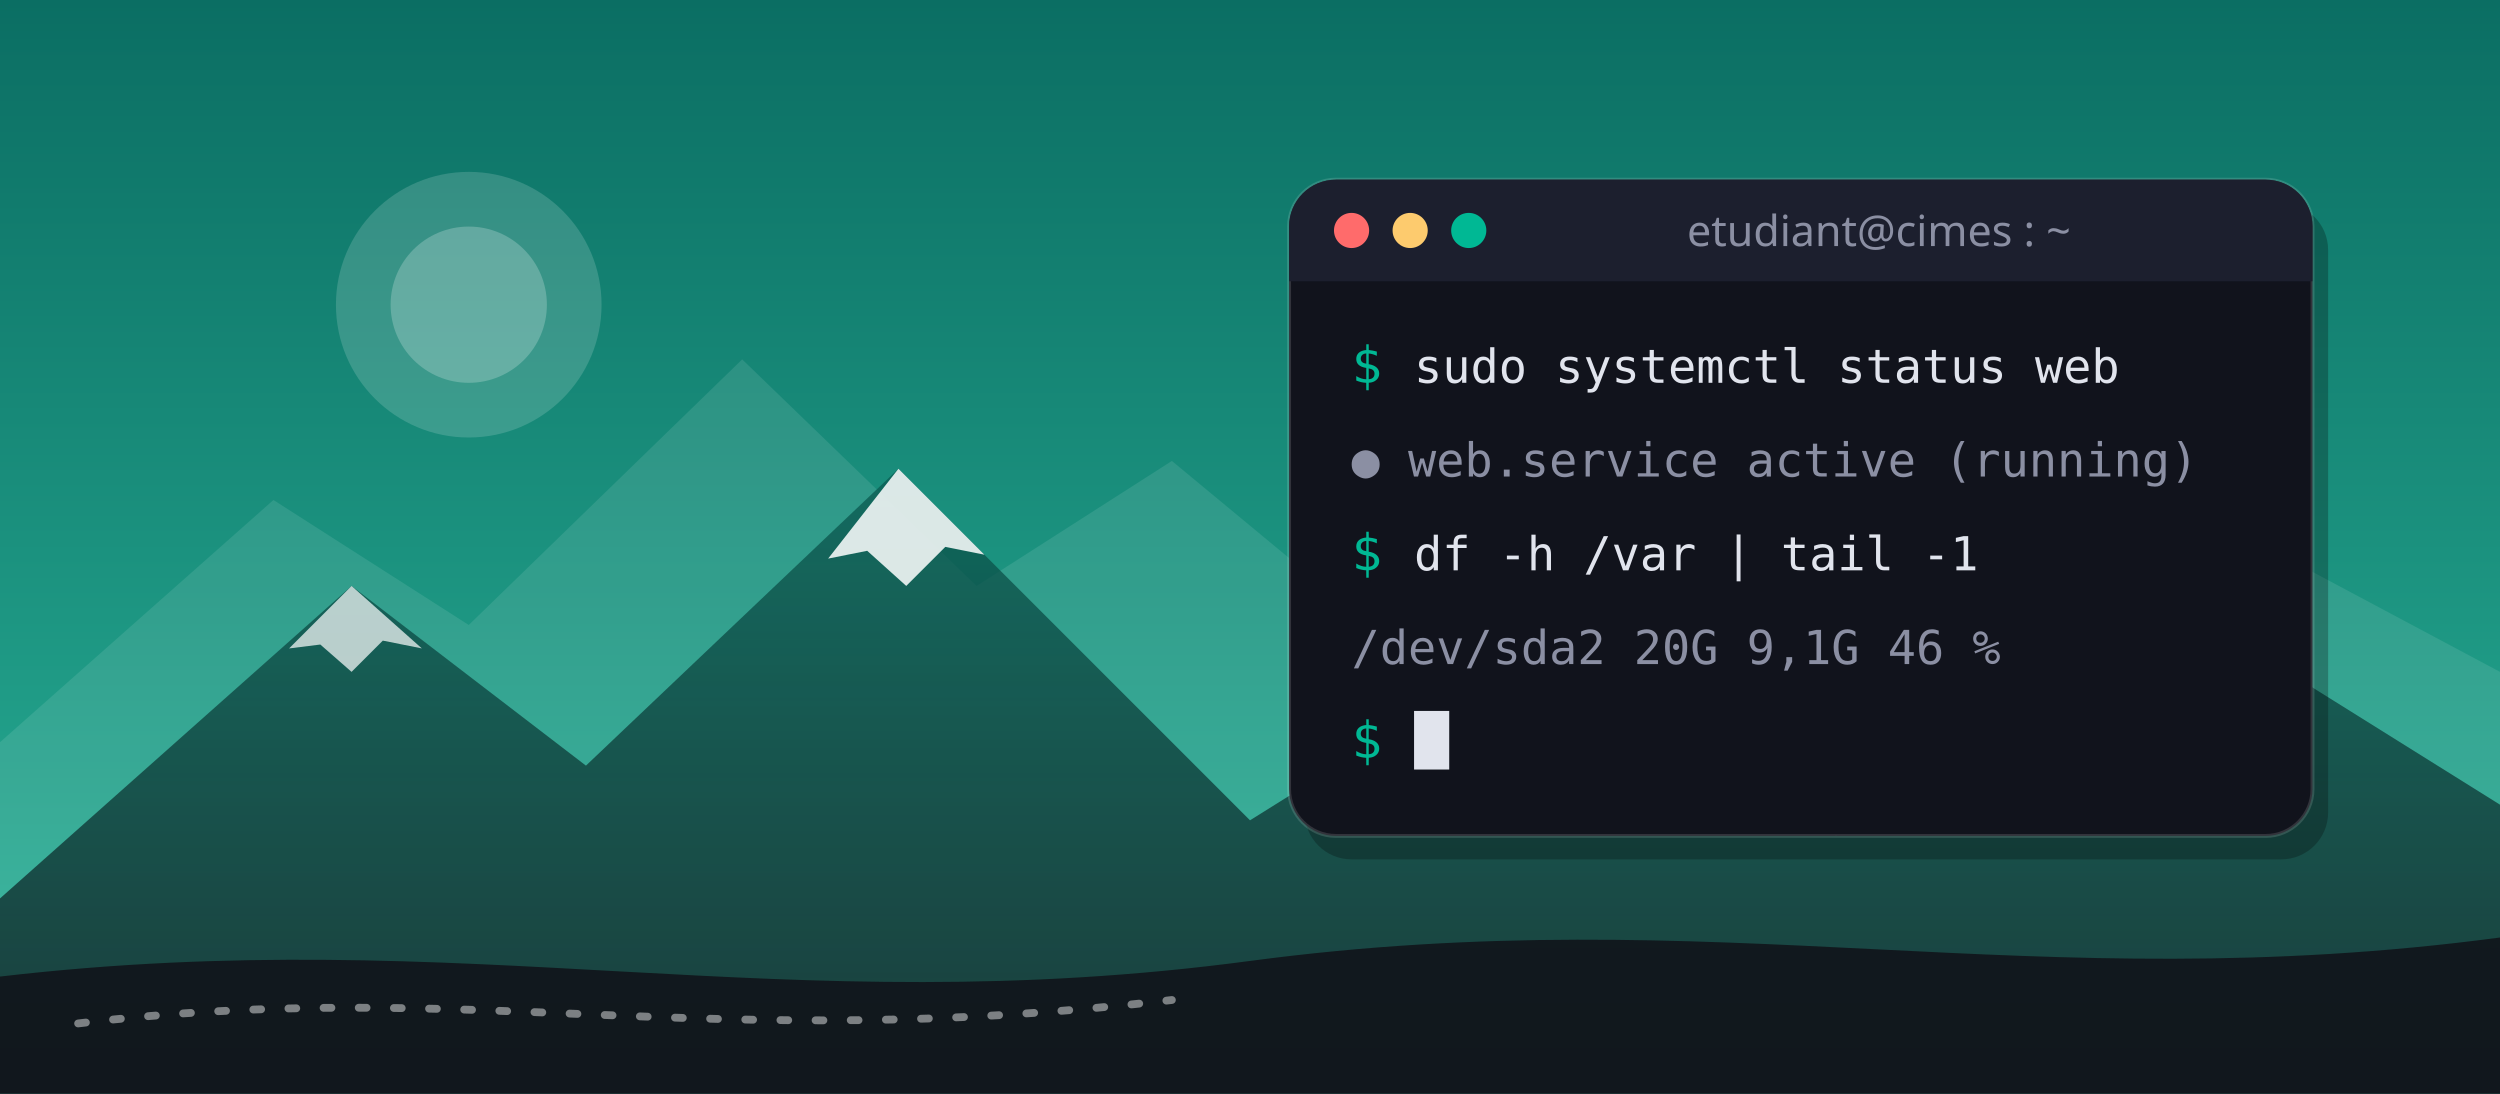
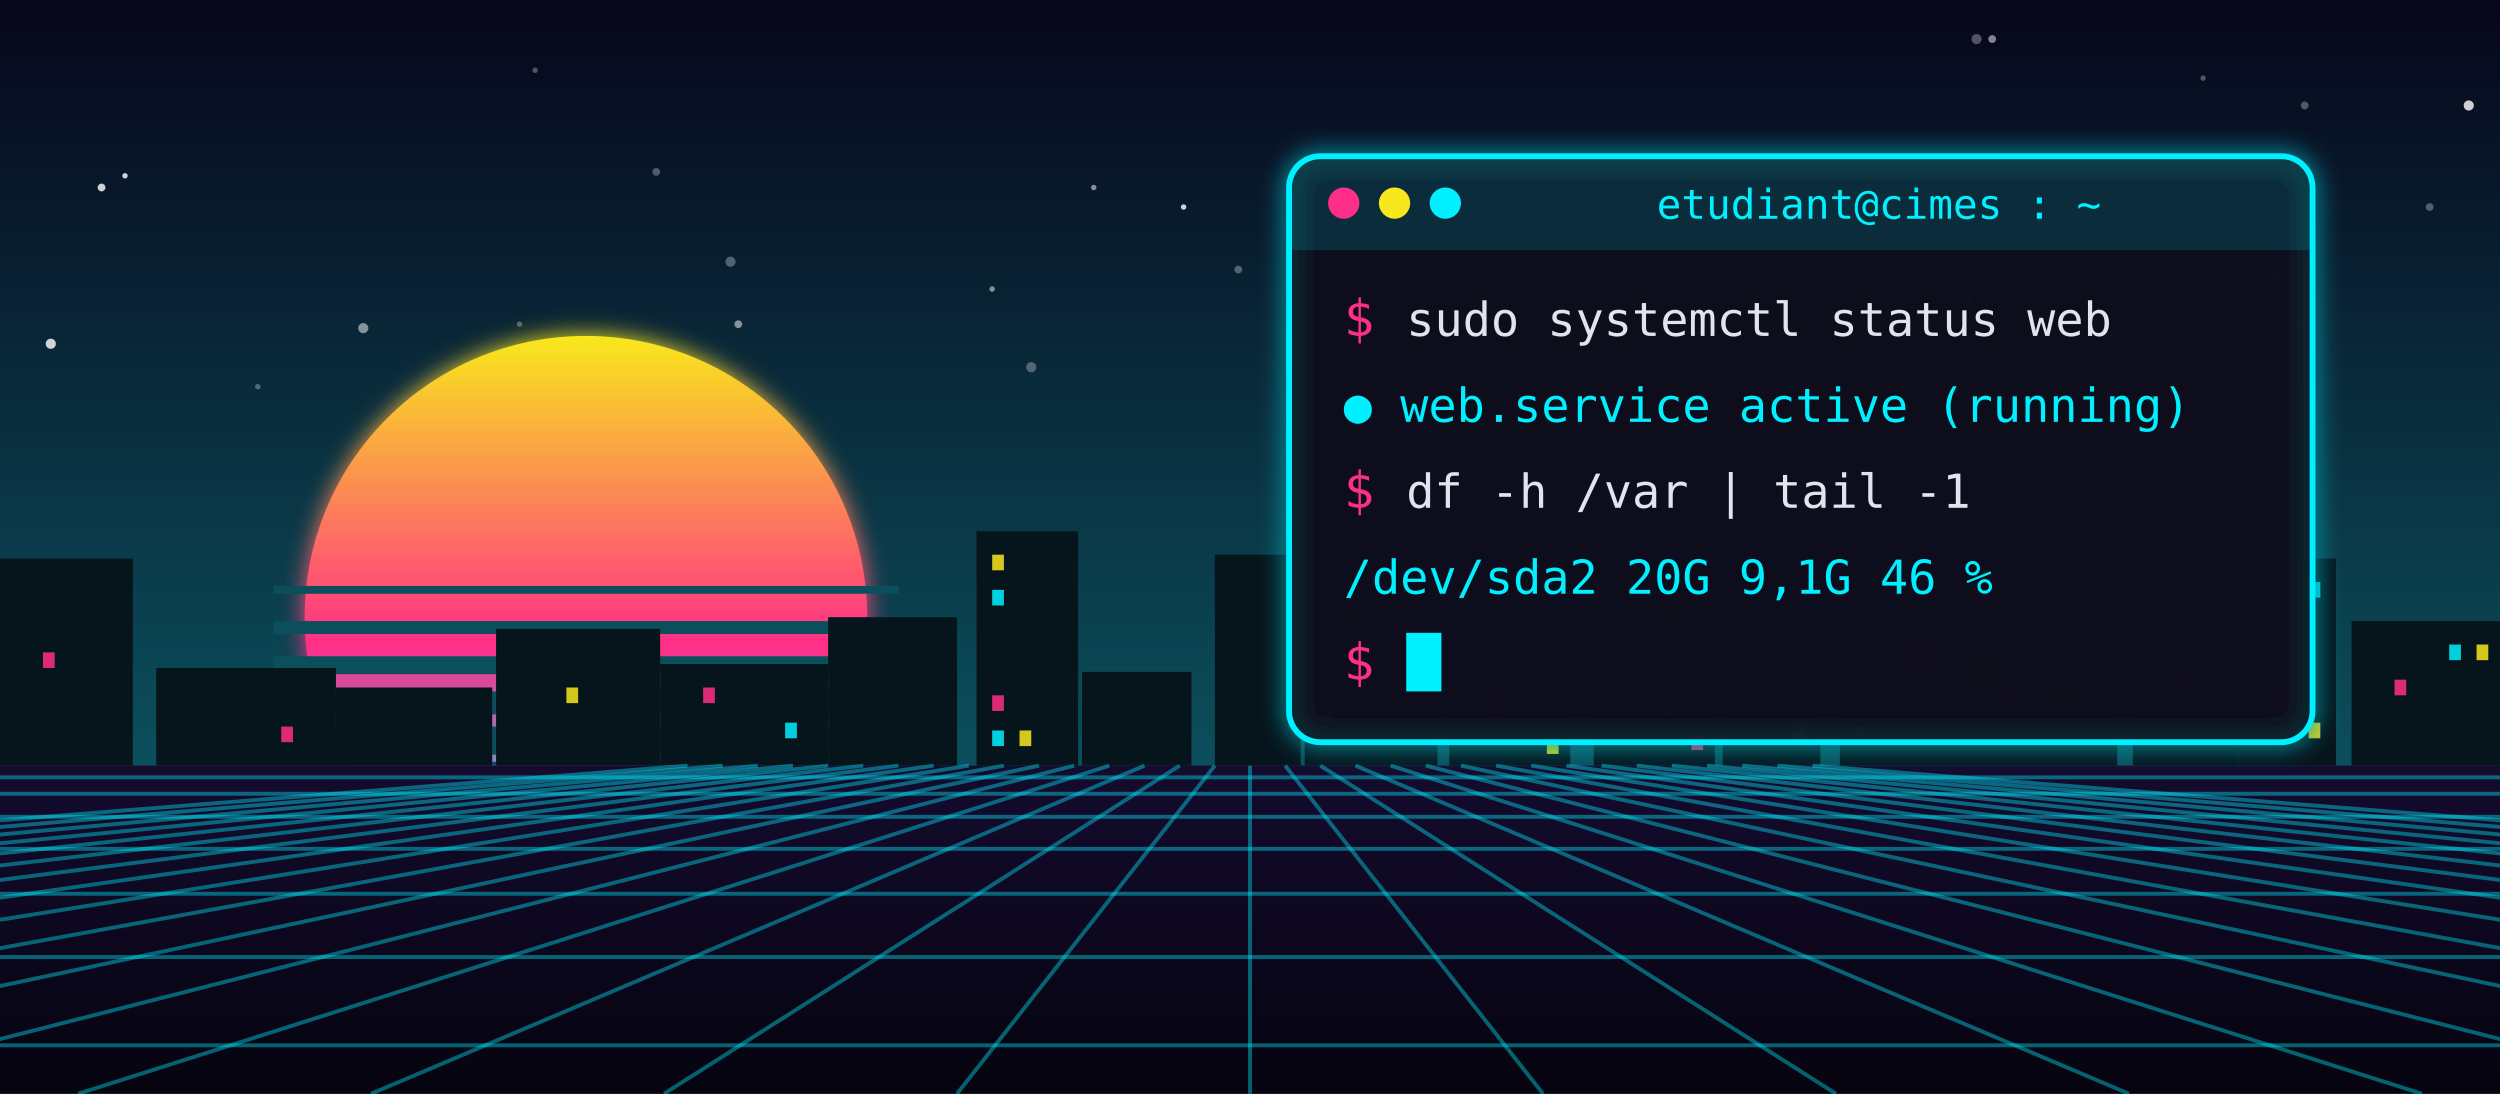
<svg xmlns="http://www.w3.org/2000/svg" viewBox="0 0 640 280" width="640" height="280" role="img" aria-label="Illustration du labo linux">
  <defs>
    <linearGradient id="ciel" x1="0" y1="0" x2="0" y2="1">
-       <stop offset="0" stop-color="#0b6e63" />
-       <stop offset="1" stop-color="#2bb59a" />
+       <stop offset="0" stop-color="#07061a" />
+       <stop offset=".7" stop-color="#0b4f5c" />
+       <stop offset="1" stop-color="#0b4f5c" />
    </linearGradient>
-     <linearGradient id="mont" x1="0" y1="0" x2="0" y2="1">
-       <stop offset="0" stop-color="#0a5c52" />
-       <stop offset="1" stop-color="#0f1117" />
+     <linearGradient id="soleil" x1="0" y1="0" x2="0" y2="1">
+       <stop offset="0" stop-color="#f8e71c" />
+       <stop offset=".55" stop-color="#ff2e88" />
+       <stop offset="1" stop-color="#00f0ff" />
    </linearGradient>
+     <linearGradient id="sol" x1="0" y1="0" x2="0" y2="1">
+       <stop offset="0" stop-color="#140b2e" />
+       <stop offset="1" stop-color="#05040f" />
+     </linearGradient>
+     <clipPath id="coupe">
+       <rect x="0" y="0" width="640" height="196" />
+     </clipPath>
+     <filter id="lueur" x="-20%" y="-20%" width="140%" height="140%">
+       <feGaussianBlur stdDeviation="3" result="b" />
+       <feMerge>
+         <feMergeNode in="b" />
+         <feMergeNode in="SourceGraphic" />
+       </feMerge>
+     </filter>
  </defs>
  <rect width="640" height="280" fill="url(#ciel)" />
-   <circle cx="120" cy="78" r="34" fill="#fff" opacity=".16" />
-   <circle cx="120" cy="78" r="20" fill="#fff" opacity=".22" />
-   <path d="M0 190 L70 128 L120 160 L190 92 L250 150 L300 118 L370 176 L430 130 L520 186 L580 140 L640 172 L640 280 L0 280 Z" fill="#fff" opacity=".10" />
-   <path d="M0 230 L90 150 L150 196 L230 120 L320 210 L400 160 L470 214 L560 156 L640 206 L640 280 L0 280 Z" fill="url(#mont)" opacity=".75" />
-   <path d="M230 120 L252 142 L242 140 L232 150 L222 141 L212 143 Z" fill="#fff" opacity=".85" />
-   <path d="M90 150 L108 166 L98 164 L90 172 L82 165 L74 166 Z" fill="#fff" opacity=".7" />
-   <path d="M0 280 L0 250 C120 236 200 262 320 246 C440 230 520 256 640 240 L640 280 Z" fill="#0f1117" opacity=".85" />
-   <path d="M20 262 C120 250 180 270 300 256" stroke="#fff" stroke-width="2" stroke-dasharray="2 7" stroke-linecap="round" fill="none" opacity=".45" />
-   <rect x="334" y="52" width="262" height="168" rx="12" fill="#000" opacity=".25" />
-   <rect x="330" y="46" width="262" height="168" rx="12" fill="#11131c" stroke="#fff" stroke-opacity=".14" />
-   <path d="M330 72 V58 a12 12 0 0 1 12 -12 H580 a12 12 0 0 1 12 12 V72 Z" fill="#1c1f2e" />
-   <circle cx="346" cy="59" r="4.5" fill="#ff6b6b" />
-   <circle cx="361" cy="59" r="4.5" fill="#fdcb6e" />
-   <circle cx="376" cy="59" r="4.5" fill="#00b894" />
-   <text x="481.0" y="63" text-anchor="middle" font-family="Segoe UI,system-ui,sans-serif" font-size="11" fill="#8b8fa3">etudiant@cimes : ~</text>
-   <text x="346" y="98" font-family="JetBrains Mono,Consolas,monospace" font-size="13" fill="#00b894">$</text>
-   <text x="362" y="98" font-family="JetBrains Mono,Consolas,monospace" font-size="12" fill="#e1e4ed">sudo systemctl status web</text>
-   <text x="346" y="122" font-family="JetBrains Mono,Consolas,monospace" font-size="12" fill="#8b8fa3">● web.service  active (running)</text>
-   <text x="346" y="146" font-family="JetBrains Mono,Consolas,monospace" font-size="13" fill="#00b894">$</text>
-   <text x="362" y="146" font-family="JetBrains Mono,Consolas,monospace" font-size="12" fill="#e1e4ed">df -h /var | tail -1</text>
-   <text x="346" y="170" font-family="JetBrains Mono,Consolas,monospace" font-size="12" fill="#8b8fa3">/dev/sda2   20G  9,1G  46 %</text>
-   <text x="346" y="194" font-family="JetBrains Mono,Consolas,monospace" font-size="13" fill="#00b894">$</text>
-   <text x="362" y="194" font-family="JetBrains Mono,Consolas,monospace" font-size="12" fill="#e1e4ed" />
-   <rect x="362" y="182" width="9" height="15" fill="#e1e4ed">
+   <circle cx="168" cy="44" r="1" fill="#fff" opacity="0.3" />
+   <circle cx="632" cy="27" r="1.3" fill="#fff" opacity="0.8" />
+   <circle cx="93" cy="84" r="1.3" fill="#fff" opacity="0.5" />
+   <circle cx="115" cy="99" r="1" fill="#fff" opacity="0.5" />
+   <circle cx="133" cy="83" r="0.7" fill="#fff" opacity="0.3" />
+   <circle cx="622" cy="53" r="1" fill="#fff" opacity="0.3" />
+   <circle cx="521" cy="66" r="1.3" fill="#fff" opacity="0.3" />
+   <circle cx="344" cy="92" r="0.7" fill="#fff" opacity="0.5" />
+   <circle cx="189" cy="83" r="1" fill="#fff" opacity="0.5" />
+   <circle cx="254" cy="74" r="0.7" fill="#fff" opacity="0.5" />
+   <circle cx="564" cy="20" r="0.7" fill="#fff" opacity="0.3" />
+   <circle cx="13" cy="88" r="1.3" fill="#fff" opacity="0.8" />
+   <circle cx="264" cy="94" r="1.3" fill="#fff" opacity="0.3" />
+   <circle cx="317" cy="69" r="1" fill="#fff" opacity="0.3" />
+   <circle cx="187" cy="67" r="1.3" fill="#fff" opacity="0.3" />
+   <circle cx="583" cy="71" r="1.3" fill="#fff" opacity="0.8" />
+   <circle cx="504" cy="77" r="1" fill="#fff" opacity="0.8" />
+   <circle cx="450" cy="94" r="1" fill="#fff" opacity="0.3" />
+   <circle cx="590" cy="27" r="1" fill="#fff" opacity="0.3" />
+   <circle cx="303" cy="53" r="0.7" fill="#fff" opacity="0.8" />
+   <circle cx="510" cy="10" r="1" fill="#fff" opacity="0.5" />
+   <circle cx="26" cy="48" r="1" fill="#fff" opacity="0.8" />
+   <circle cx="506" cy="10" r="1.3" fill="#fff" opacity="0.3" />
+   <circle cx="588" cy="83" r="1" fill="#fff" opacity="0.5" />
+   <circle cx="66" cy="99" r="0.7" fill="#fff" opacity="0.3" />
+   <circle cx="32" cy="45" r="0.7" fill="#fff" opacity="0.8" />
+   <circle cx="137" cy="18" r="0.7" fill="#fff" opacity="0.3" />
+   <circle cx="280" cy="48" r="0.7" fill="#fff" opacity="0.5" />
+   <g clip-path="url(#coupe)">
+     <circle cx="150" cy="158" r="72" fill="url(#soleil)" filter="url(#lueur)" />
+     <rect x="70" y="150.0" width="160" height="2.0" fill="#0b4f5c" />
+     <rect x="70" y="159.0" width="160" height="3.3" fill="#0b4f5c" />
+     <rect x="70" y="168.0" width="160" height="4.6" fill="#0b4f5c" />
+     <rect x="70" y="177.0" width="160" height="5.9" fill="#0b4f5c" />
+     <rect x="70" y="186.0" width="160" height="7.2" fill="#0b4f5c" />
+     <rect x="70" y="195.0" width="160" height="8.5" fill="#0b4f5c" />
+   </g>
+   <rect x="0" y="143" width="34" height="53" fill="#06141c" />
+   <rect x="11" y="167" width="3" height="4" fill="#ff2e88" opacity=".85" />
+   <rect x="40" y="171" width="46" height="25" fill="#06141c" />
+   <rect x="72" y="186" width="3" height="4" fill="#ff2e88" opacity=".85" />
+   <rect x="86" y="176" width="40" height="20" fill="#06141c" />
+   <rect x="127" y="161" width="42" height="35" fill="#06141c" />
+   <rect x="145" y="176" width="3" height="4" fill="#f8e71c" opacity=".85" />
+   <rect x="169" y="170" width="43" height="26" fill="#06141c" />
+   <rect x="180" y="176" width="3" height="4" fill="#ff2e88" opacity=".85" />
+   <rect x="201" y="185" width="3" height="4" fill="#00f0ff" opacity=".85" />
+   <rect x="212" y="158" width="33" height="38" fill="#06141c" />
+   <rect x="250" y="136" width="26" height="60" fill="#06141c" />
+   <rect x="254" y="142" width="3" height="4" fill="#f8e71c" opacity=".85" />
+   <rect x="254" y="151" width="3" height="4" fill="#00f0ff" opacity=".85" />
+   <rect x="254" y="178" width="3" height="4" fill="#ff2e88" opacity=".85" />
+   <rect x="254" y="187" width="3" height="4" fill="#00f0ff" opacity=".85" />
+   <rect x="261" y="187" width="3" height="4" fill="#f8e71c" opacity=".85" />
+   <rect x="277" y="172" width="28" height="24" fill="#06141c" />
+   <rect x="311" y="142" width="22" height="54" fill="#06141c" />
+   <rect x="334" y="148" width="34" height="48" fill="#06141c" />
+   <rect x="345" y="154" width="3" height="4" fill="#f8e71c" opacity=".85" />
+   <rect x="338" y="181" width="3" height="4" fill="#f8e71c" opacity=".85" />
+   <rect x="371" y="174" width="31" height="22" fill="#06141c" />
+   <rect x="382" y="180" width="3" height="4" fill="#ff2e88" opacity=".85" />
+   <rect x="396" y="189" width="3" height="4" fill="#f8e71c" opacity=".85" />
+   <rect x="408" y="146" width="31" height="50" fill="#06141c" />
+   <rect x="426" y="152" width="3" height="4" fill="#f8e71c" opacity=".85" />
+   <rect x="426" y="170" width="3" height="4" fill="#00f0ff" opacity=".85" />
+   <rect x="426" y="179" width="3" height="4" fill="#00f0ff" opacity=".85" />
+   <rect x="433" y="188" width="3" height="4" fill="#ff2e88" opacity=".85" />
+   <rect x="441" y="179" width="25" height="17" fill="#06141c" />
+   <rect x="459" y="185" width="3" height="4" fill="#f8e71c" opacity=".85" />
+   <rect x="471" y="160" width="31" height="36" fill="#06141c" />
+   <rect x="489" y="166" width="3" height="4" fill="#ff2e88" opacity=".85" />
+   <rect x="482" y="175" width="3" height="4" fill="#00f0ff" opacity=".85" />
+   <rect x="475" y="184" width="3" height="4" fill="#ff2e88" opacity=".85" />
+   <rect x="502" y="145" width="40" height="51" fill="#06141c" />
+   <rect x="506" y="151" width="3" height="4" fill="#ff2e88" opacity=".85" />
+   <rect x="506" y="169" width="3" height="4" fill="#f8e71c" opacity=".85" />
+   <rect x="513" y="178" width="3" height="4" fill="#ff2e88" opacity=".85" />
+   <rect x="527" y="178" width="3" height="4" fill="#f8e71c" opacity=".85" />
+   <rect x="534" y="178" width="3" height="4" fill="#00f0ff" opacity=".85" />
+   <rect x="546" y="166" width="27" height="30" fill="#06141c" />
+   <rect x="557" y="172" width="3" height="4" fill="#ff2e88" opacity=".85" />
+   <rect x="573" y="143" width="25" height="53" fill="#06141c" />
+   <rect x="591" y="149" width="3" height="4" fill="#00f0ff" opacity=".85" />
+   <rect x="584" y="176" width="3" height="4" fill="#ff2e88" opacity=".85" />
+   <rect x="591" y="185" width="3" height="4" fill="#f8e71c" opacity=".85" />
+   <rect x="602" y="159" width="44" height="37" fill="#06141c" />
+   <rect x="627" y="165" width="3" height="4" fill="#00f0ff" opacity=".85" />
+   <rect x="634" y="165" width="3" height="4" fill="#f8e71c" opacity=".85" />
+   <rect x="613" y="174" width="3" height="4" fill="#ff2e88" opacity=".85" />
+   <rect x="0" y="196" width="640" height="84" fill="url(#sol)" />
+   <line x1="176.0" y1="196" x2="-880.0" y2="280" stroke="#00f0ff" stroke-width="1" opacity=".4" />
+   <line x1="185.0" y1="196" x2="-805.0" y2="280" stroke="#00f0ff" stroke-width="1" opacity=".4" />
+   <line x1="194.0" y1="196" x2="-730.0" y2="280" stroke="#00f0ff" stroke-width="1" opacity=".4" />
+   <line x1="203.0" y1="196" x2="-655.0" y2="280" stroke="#00f0ff" stroke-width="1" opacity=".4" />
+   <line x1="212.0" y1="196" x2="-580.0" y2="280" stroke="#00f0ff" stroke-width="1" opacity=".4" />
+   <line x1="221.0" y1="196" x2="-505.0" y2="280" stroke="#00f0ff" stroke-width="1" opacity=".4" />
+   <line x1="230.0" y1="196" x2="-430.0" y2="280" stroke="#00f0ff" stroke-width="1" opacity=".4" />
+   <line x1="239.0" y1="196" x2="-355.0" y2="280" stroke="#00f0ff" stroke-width="1" opacity=".4" />
+   <line x1="248.0" y1="196" x2="-280.0" y2="280" stroke="#00f0ff" stroke-width="1" opacity=".4" />
+   <line x1="257.0" y1="196" x2="-205.0" y2="280" stroke="#00f0ff" stroke-width="1" opacity=".4" />
+   <line x1="266.0" y1="196" x2="-130.0" y2="280" stroke="#00f0ff" stroke-width="1" opacity=".4" />
+   <line x1="275.0" y1="196" x2="-55.0" y2="280" stroke="#00f0ff" stroke-width="1" opacity=".4" />
+   <line x1="284.0" y1="196" x2="20.0" y2="280" stroke="#00f0ff" stroke-width="1" opacity=".4" />
+   <line x1="293.0" y1="196" x2="95.0" y2="280" stroke="#00f0ff" stroke-width="1" opacity=".4" />
+   <line x1="302.0" y1="196" x2="170.0" y2="280" stroke="#00f0ff" stroke-width="1" opacity=".4" />
+   <line x1="311.0" y1="196" x2="245.0" y2="280" stroke="#00f0ff" stroke-width="1" opacity=".4" />
+   <line x1="320.0" y1="196" x2="320.0" y2="280" stroke="#00f0ff" stroke-width="1" opacity=".4" />
+   <line x1="329.0" y1="196" x2="395.0" y2="280" stroke="#00f0ff" stroke-width="1" opacity=".4" />
+   <line x1="338.0" y1="196" x2="470.0" y2="280" stroke="#00f0ff" stroke-width="1" opacity=".4" />
+   <line x1="347.0" y1="196" x2="545.0" y2="280" stroke="#00f0ff" stroke-width="1" opacity=".4" />
+   <line x1="356.0" y1="196" x2="620.0" y2="280" stroke="#00f0ff" stroke-width="1" opacity=".4" />
+   <line x1="365.0" y1="196" x2="695.0" y2="280" stroke="#00f0ff" stroke-width="1" opacity=".4" />
+   <line x1="374.0" y1="196" x2="770.0" y2="280" stroke="#00f0ff" stroke-width="1" opacity=".4" />
+   <line x1="383.0" y1="196" x2="845.0" y2="280" stroke="#00f0ff" stroke-width="1" opacity=".4" />
+   <line x1="392.0" y1="196" x2="920.0" y2="280" stroke="#00f0ff" stroke-width="1" opacity=".4" />
+   <line x1="401.0" y1="196" x2="995.0" y2="280" stroke="#00f0ff" stroke-width="1" opacity=".4" />
+   <line x1="410.0" y1="196" x2="1070.0" y2="280" stroke="#00f0ff" stroke-width="1" opacity=".4" />
+   <line x1="419.0" y1="196" x2="1145.0" y2="280" stroke="#00f0ff" stroke-width="1" opacity=".4" />
+   <line x1="428.0" y1="196" x2="1220.0" y2="280" stroke="#00f0ff" stroke-width="1" opacity=".4" />
+   <line x1="437.0" y1="196" x2="1295.0" y2="280" stroke="#00f0ff" stroke-width="1" opacity=".4" />
+   <line x1="446.0" y1="196" x2="1370.0" y2="280" stroke="#00f0ff" stroke-width="1" opacity=".4" />
+   <line x1="455.0" y1="196" x2="1445.0" y2="280" stroke="#00f0ff" stroke-width="1" opacity=".4" />
+   <line x1="464.0" y1="196" x2="1520.0" y2="280" stroke="#00f0ff" stroke-width="1" opacity=".4" />
+   <line x1="0" y1="199.0" x2="640" y2="199.0" stroke="#00f0ff" stroke-width="1" opacity=".4" />
+   <line x1="0" y1="203.2" x2="640" y2="203.2" stroke="#00f0ff" stroke-width="1" opacity=".4" />
+   <line x1="0" y1="209.1" x2="640" y2="209.1" stroke="#00f0ff" stroke-width="1" opacity=".4" />
+   <line x1="0" y1="217.3" x2="640" y2="217.3" stroke="#00f0ff" stroke-width="1" opacity=".4" />
+   <line x1="0" y1="228.8" x2="640" y2="228.8" stroke="#00f0ff" stroke-width="1" opacity=".4" />
+   <line x1="0" y1="245.0" x2="640" y2="245.0" stroke="#00f0ff" stroke-width="1" opacity=".4" />
+   <line x1="0" y1="267.6" x2="640" y2="267.6" stroke="#00f0ff" stroke-width="1" opacity=".4" />
+   <line x1="0" y1="196" x2="640" y2="196" stroke="#00f0ff" stroke-width="2" filter="url(#lueur)" />
+   <rect x="330" y="40" width="262" height="150" rx="8" fill="#0b0d1c" fill-opacity=".92" stroke="#00f0ff" stroke-width="1.5" filter="url(#lueur)" />
+   <path d="M330 64 V48 a8 8 0 0 1 8 -8 H584 a8 8 0 0 1 8 8 V64 Z" fill="#00f0ff" fill-opacity=".14" />
+   <circle cx="344" cy="52" r="4" fill="#ff2e88" />
+   <circle cx="357" cy="52" r="4" fill="#f8e71c" />
+   <circle cx="370" cy="52" r="4" fill="#00f0ff" />
+   <text x="481.0" y="56" text-anchor="middle" font-family="JetBrains Mono,Consolas,monospace" font-size="10.5" fill="#00f0ff">etudiant@cimes : ~</text>
+   <text x="344" y="86" font-family="JetBrains Mono,Consolas,monospace" font-size="13" fill="#ff2e88">$</text>
+   <text x="360" y="86" font-family="JetBrains Mono,Consolas,monospace" font-size="12" fill="#e1e4ed">sudo systemctl status web</text>
+   <text x="344" y="108" font-family="JetBrains Mono,Consolas,monospace" font-size="12" fill="#00f0ff">● web.service  active (running)</text>
+   <text x="344" y="130" font-family="JetBrains Mono,Consolas,monospace" font-size="13" fill="#ff2e88">$</text>
+   <text x="360" y="130" font-family="JetBrains Mono,Consolas,monospace" font-size="12" fill="#e1e4ed">df -h /var | tail -1</text>
+   <text x="344" y="152" font-family="JetBrains Mono,Consolas,monospace" font-size="12" fill="#00f0ff">/dev/sda2   20G  9,1G  46 %</text>
+   <text x="344" y="174" font-family="JetBrains Mono,Consolas,monospace" font-size="13" fill="#ff2e88">$</text>
+   <text x="360" y="174" font-family="JetBrains Mono,Consolas,monospace" font-size="12" fill="#e1e4ed" />
+   <rect x="360" y="162" width="9" height="15" fill="#00f0ff">
    <animate attributeName="opacity" values="1;0;1" dur="1.2s" repeatCount="indefinite" />
  </rect>
</svg>
